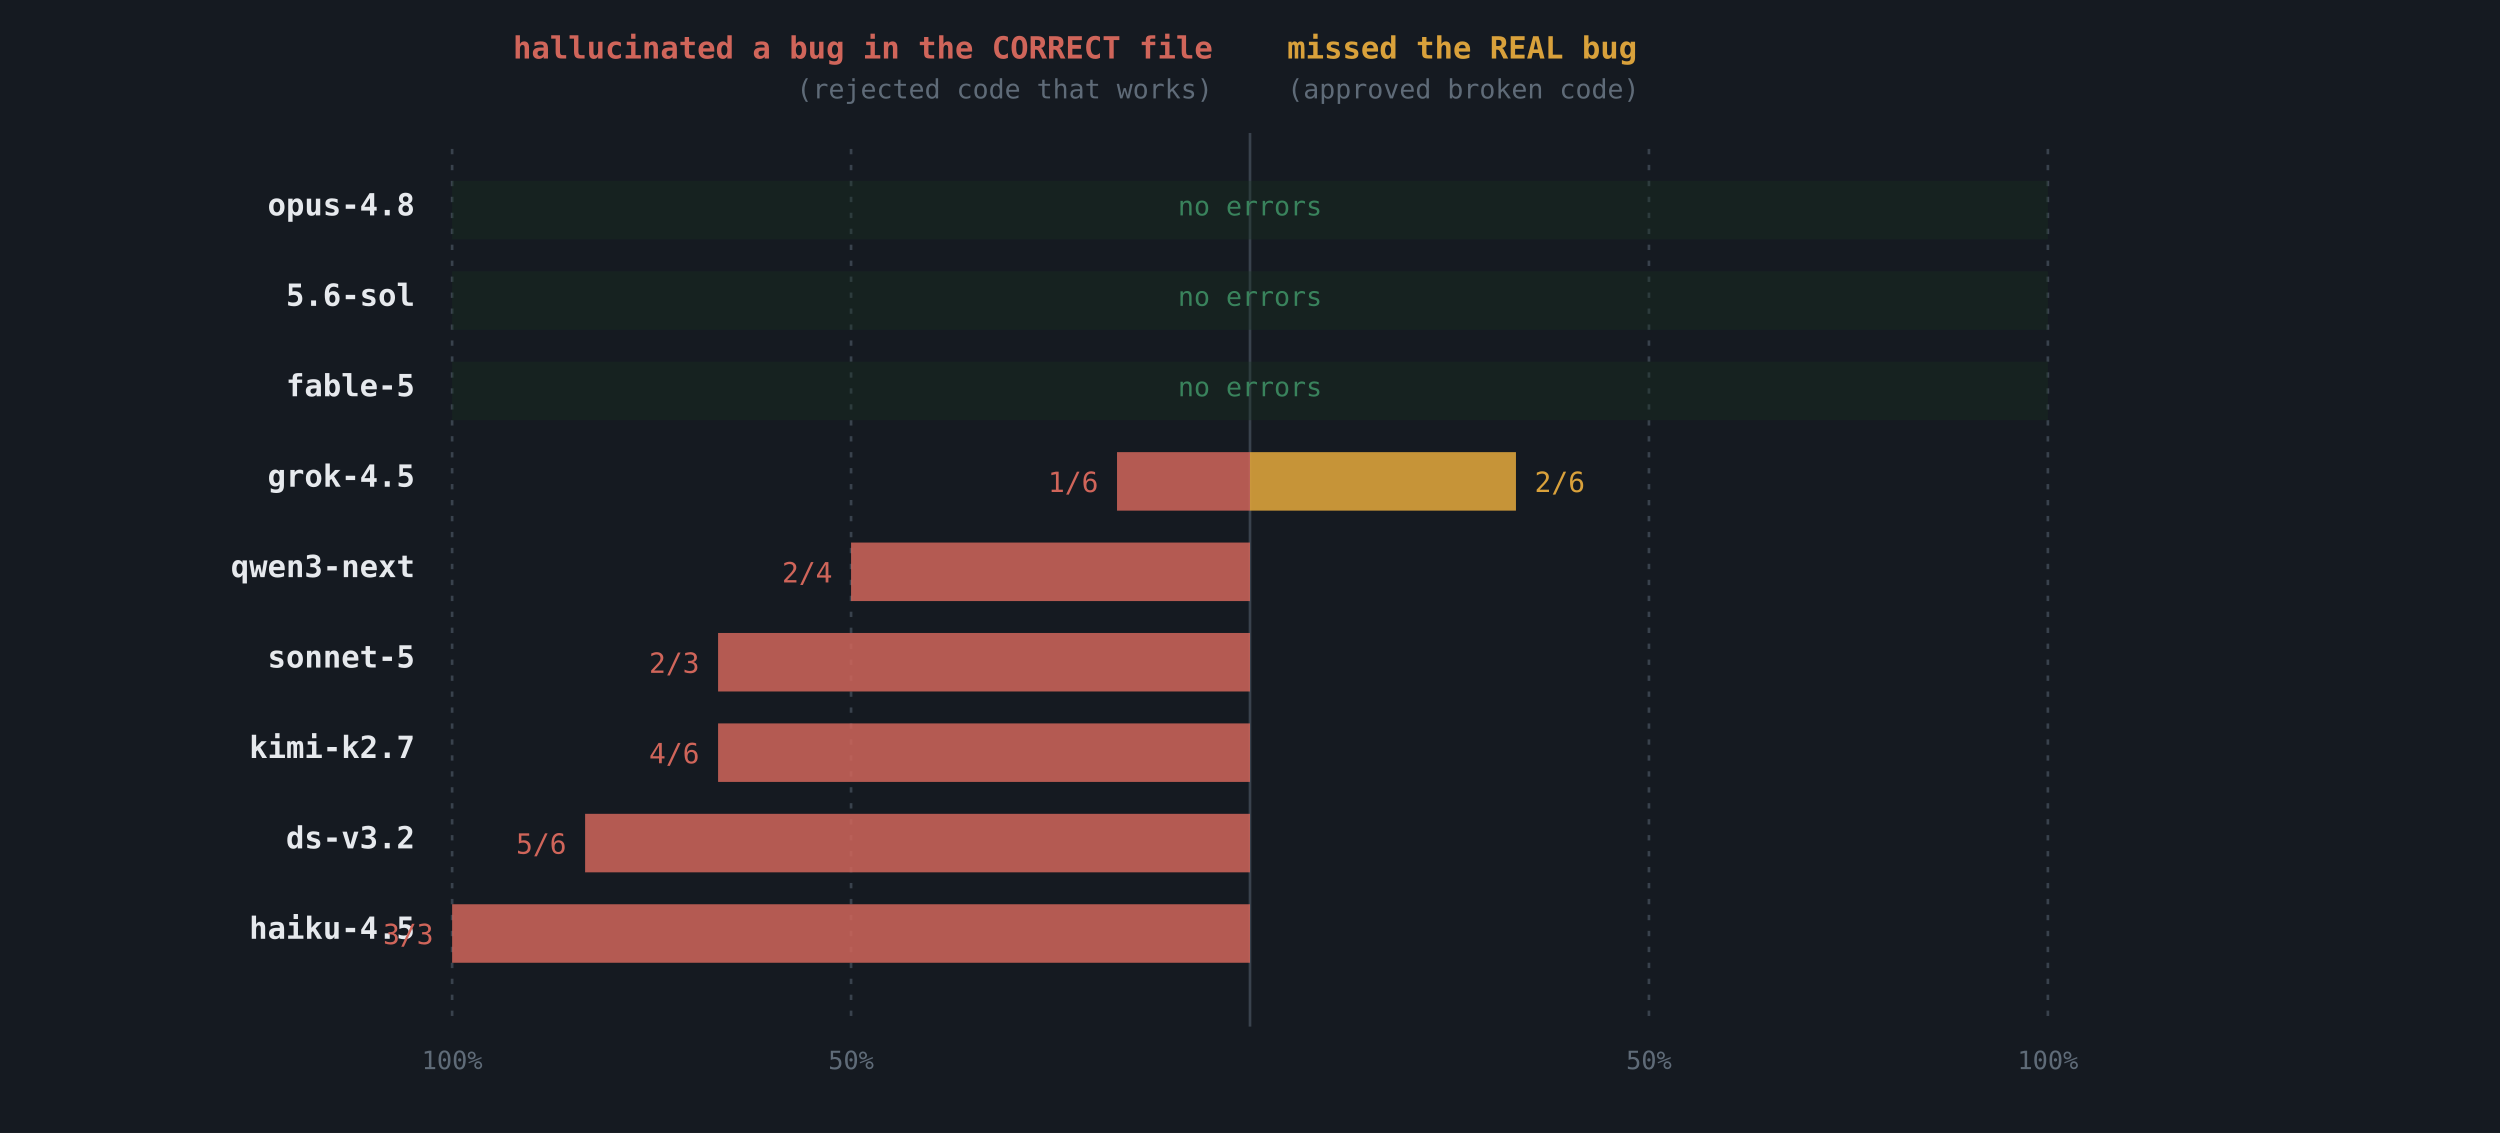
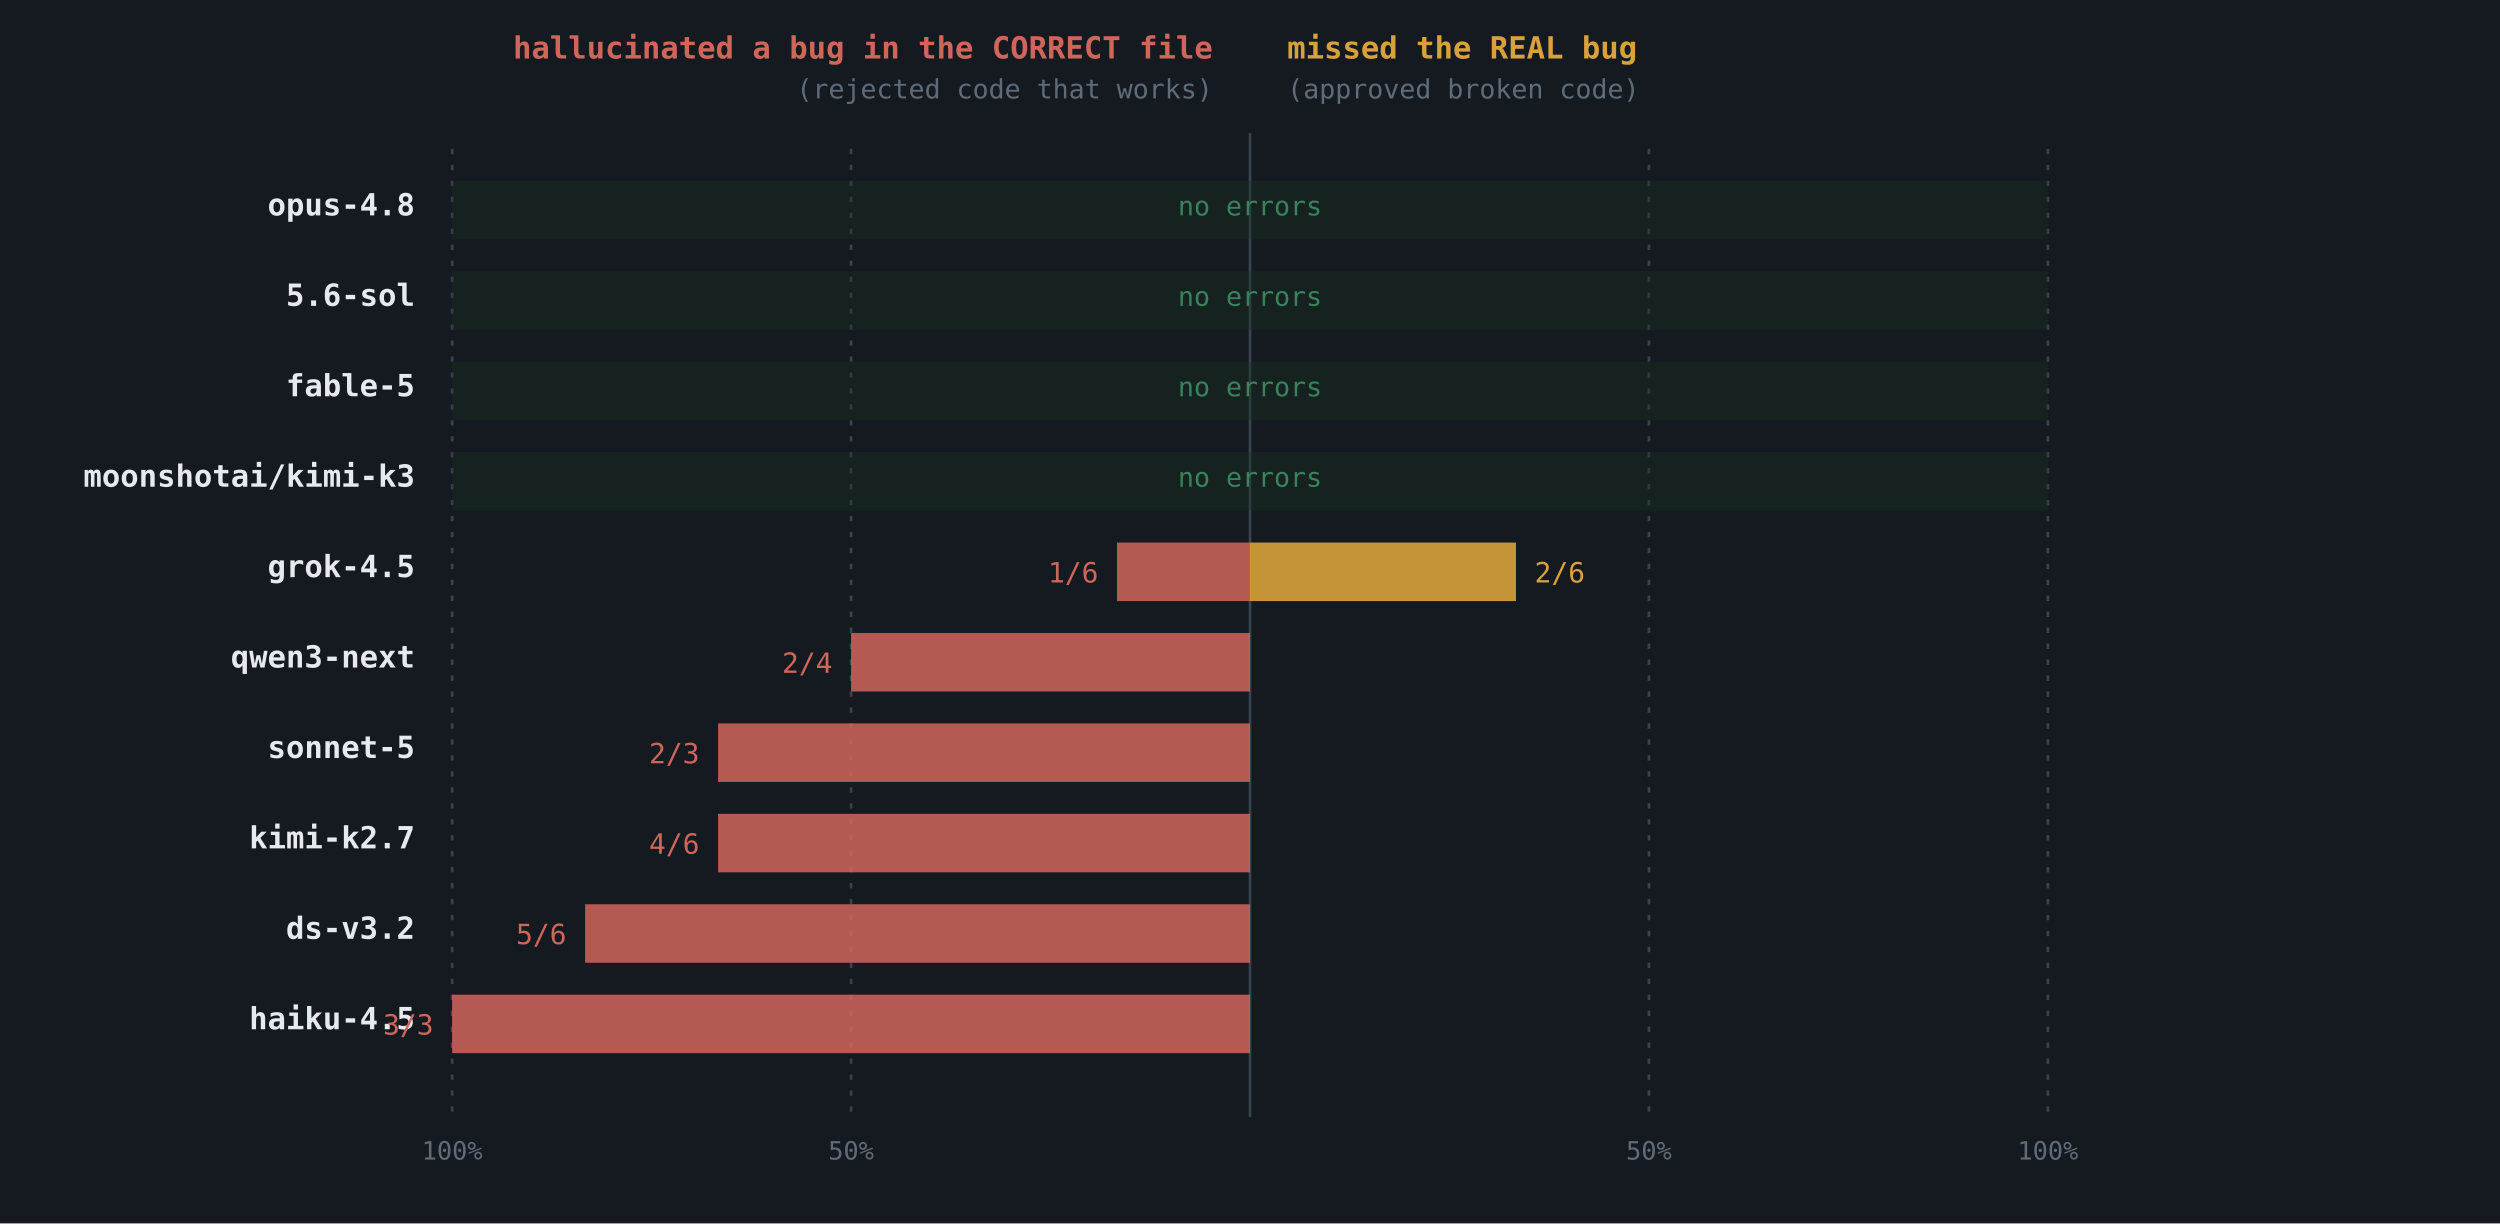
- <svg xmlns="http://www.w3.org/2000/svg" width="940" height="426" viewBox="0 0 940 426" font-family="ui-monospace,'SF Mono','Cascadia Code',Menlo,Consolas,monospace">
-   <rect width="940" height="426" fill="#151A21" />
+ <svg xmlns="http://www.w3.org/2000/svg" width="940" height="460" viewBox="0 0 940 460" font-family="ui-monospace,'SF Mono','Cascadia Code',Menlo,Consolas,monospace">
+   <rect width="940" height="460" fill="#151A21" />
  <text x="456" y="22" font-size="11.5" fill="#D0655A" text-anchor="end" font-weight="bold">hallucinated a bug in the CORRECT file</text>
  <text x="456" y="37" font-size="10" fill="#5F6B78" text-anchor="end" font-weight="normal">(rejected code that works)</text>
  <text x="484" y="22" font-size="11.5" fill="#D9A13B" text-anchor="start" font-weight="bold">missed the REAL bug</text>
  <text x="484" y="37" font-size="10" fill="#5F6B78" text-anchor="start" font-weight="normal">(approved broken code)</text>
-   <line x1="470" y1="50" x2="470" y2="386" stroke="#39424D" />
-   <line x1="320.0" y1="56" x2="320.0" y2="386" stroke="#39424D" stroke-dasharray="2 4" />
-   <text x="320.0" y="402" font-size="9.5" fill="#5F6B78" text-anchor="middle" font-weight="normal">50%</text>
-   <line x1="620.0" y1="56" x2="620.0" y2="386" stroke="#39424D" stroke-dasharray="2 4" />
-   <text x="620.0" y="402" font-size="9.5" fill="#5F6B78" text-anchor="middle" font-weight="normal">50%</text>
-   <line x1="170.0" y1="56" x2="170.0" y2="386" stroke="#39424D" stroke-dasharray="2 4" />
-   <text x="170.0" y="402" font-size="9.5" fill="#5F6B78" text-anchor="middle" font-weight="normal">100%</text>
-   <line x1="770.0" y1="56" x2="770.0" y2="386" stroke="#39424D" stroke-dasharray="2 4" />
-   <text x="770.0" y="402" font-size="9.5" fill="#5F6B78" text-anchor="middle" font-weight="normal">100%</text>
+   <line x1="470" y1="50" x2="470" y2="420" stroke="#39424D" />
+   <line x1="320.0" y1="56" x2="320.0" y2="420" stroke="#39424D" stroke-dasharray="2 4" />
+   <text x="320.0" y="436" font-size="9.5" fill="#5F6B78" text-anchor="middle" font-weight="normal">50%</text>
+   <line x1="620.0" y1="56" x2="620.0" y2="420" stroke="#39424D" stroke-dasharray="2 4" />
+   <text x="620.0" y="436" font-size="9.5" fill="#5F6B78" text-anchor="middle" font-weight="normal">50%</text>
+   <line x1="170.0" y1="56" x2="170.0" y2="420" stroke="#39424D" stroke-dasharray="2 4" />
+   <text x="170.0" y="436" font-size="9.5" fill="#5F6B78" text-anchor="middle" font-weight="normal">100%</text>
+   <line x1="770.0" y1="56" x2="770.0" y2="420" stroke="#39424D" stroke-dasharray="2 4" />
+   <text x="770.0" y="436" font-size="9.5" fill="#5F6B78" text-anchor="middle" font-weight="normal">100%</text>
  <text x="156" y="81" font-size="11.5" fill="#E6E9ED" text-anchor="end" font-weight="bold">opus-4.8</text>
  <text x="470" y="81" font-size="10" fill="#4CAF7D" text-anchor="middle" font-weight="normal">no errors</text>
  <rect x="170" y="68" width="600" height="22" fill="#16311F" opacity="0.35" />
  <text x="156" y="115" font-size="11.5" fill="#E6E9ED" text-anchor="end" font-weight="bold">5.6-sol</text>
  <text x="470" y="115" font-size="10" fill="#4CAF7D" text-anchor="middle" font-weight="normal">no errors</text>
  <rect x="170" y="102" width="600" height="22" fill="#16311F" opacity="0.35" />
  <text x="156" y="149" font-size="11.5" fill="#E6E9ED" text-anchor="end" font-weight="bold">fable-5</text>
  <text x="470" y="149" font-size="10" fill="#4CAF7D" text-anchor="middle" font-weight="normal">no errors</text>
  <rect x="170" y="136" width="600" height="22" fill="#16311F" opacity="0.35" />
-   <text x="156" y="183" font-size="11.5" fill="#E6E9ED" text-anchor="end" font-weight="bold">grok-4.5</text>
-   <rect x="420.0" y="170" width="50.0" height="22" fill="#D0655A" opacity="0.85" />
-   <text x="413.0" y="185" font-size="10.5" fill="#D0655A" text-anchor="end" font-weight="normal">1/6</text>
-   <rect x="470" y="170" width="100.0" height="22" fill="#D9A13B" opacity="0.9" />
-   <text x="577.0" y="185" font-size="10.5" fill="#D9A13B" text-anchor="start" font-weight="normal">2/6</text>
-   <text x="156" y="217" font-size="11.5" fill="#E6E9ED" text-anchor="end" font-weight="bold">qwen3-next</text>
-   <rect x="320.0" y="204" width="150.0" height="22" fill="#D0655A" opacity="0.85" />
-   <text x="313.0" y="219" font-size="10.5" fill="#D0655A" text-anchor="end" font-weight="normal">2/4</text>
-   <text x="156" y="251" font-size="11.5" fill="#E6E9ED" text-anchor="end" font-weight="bold">sonnet-5</text>
-   <rect x="270.0" y="238" width="200.0" height="22" fill="#D0655A" opacity="0.85" />
-   <text x="263.0" y="253" font-size="10.5" fill="#D0655A" text-anchor="end" font-weight="normal">2/3</text>
-   <text x="156" y="285" font-size="11.5" fill="#E6E9ED" text-anchor="end" font-weight="bold">kimi-k2.7</text>
+   <text x="156" y="183" font-size="11.5" fill="#E6E9ED" text-anchor="end" font-weight="bold">moonshotai/kimi-k3</text>
+   <text x="470" y="183" font-size="10" fill="#4CAF7D" text-anchor="middle" font-weight="normal">no errors</text>
+   <rect x="170" y="170" width="600" height="22" fill="#16311F" opacity="0.35" />
+   <text x="156" y="217" font-size="11.5" fill="#E6E9ED" text-anchor="end" font-weight="bold">grok-4.5</text>
+   <rect x="420.0" y="204" width="50.0" height="22" fill="#D0655A" opacity="0.85" />
+   <text x="413.0" y="219" font-size="10.5" fill="#D0655A" text-anchor="end" font-weight="normal">1/6</text>
+   <rect x="470" y="204" width="100.0" height="22" fill="#D9A13B" opacity="0.9" />
+   <text x="577.0" y="219" font-size="10.5" fill="#D9A13B" text-anchor="start" font-weight="normal">2/6</text>
+   <text x="156" y="251" font-size="11.5" fill="#E6E9ED" text-anchor="end" font-weight="bold">qwen3-next</text>
+   <rect x="320.0" y="238" width="150.0" height="22" fill="#D0655A" opacity="0.85" />
+   <text x="313.0" y="253" font-size="10.5" fill="#D0655A" text-anchor="end" font-weight="normal">2/4</text>
+   <text x="156" y="285" font-size="11.5" fill="#E6E9ED" text-anchor="end" font-weight="bold">sonnet-5</text>
  <rect x="270.0" y="272" width="200.0" height="22" fill="#D0655A" opacity="0.85" />
-   <text x="263.0" y="287" font-size="10.5" fill="#D0655A" text-anchor="end" font-weight="normal">4/6</text>
-   <text x="156" y="319" font-size="11.5" fill="#E6E9ED" text-anchor="end" font-weight="bold">ds-v3.2</text>
-   <rect x="220.0" y="306" width="250.0" height="22" fill="#D0655A" opacity="0.85" />
-   <text x="213.0" y="321" font-size="10.5" fill="#D0655A" text-anchor="end" font-weight="normal">5/6</text>
-   <text x="156" y="353" font-size="11.5" fill="#E6E9ED" text-anchor="end" font-weight="bold">haiku-4.5</text>
-   <rect x="170.0" y="340" width="300.0" height="22" fill="#D0655A" opacity="0.85" />
-   <text x="163.0" y="355" font-size="10.5" fill="#D0655A" text-anchor="end" font-weight="normal">3/3</text>
+   <text x="263.0" y="287" font-size="10.5" fill="#D0655A" text-anchor="end" font-weight="normal">2/3</text>
+   <text x="156" y="319" font-size="11.5" fill="#E6E9ED" text-anchor="end" font-weight="bold">kimi-k2.7</text>
+   <rect x="270.0" y="306" width="200.0" height="22" fill="#D0655A" opacity="0.85" />
+   <text x="263.0" y="321" font-size="10.5" fill="#D0655A" text-anchor="end" font-weight="normal">4/6</text>
+   <text x="156" y="353" font-size="11.5" fill="#E6E9ED" text-anchor="end" font-weight="bold">ds-v3.2</text>
+   <rect x="220.0" y="340" width="250.0" height="22" fill="#D0655A" opacity="0.85" />
+   <text x="213.0" y="355" font-size="10.5" fill="#D0655A" text-anchor="end" font-weight="normal">5/6</text>
+   <text x="156" y="387" font-size="11.5" fill="#E6E9ED" text-anchor="end" font-weight="bold">haiku-4.5</text>
+   <rect x="170.0" y="374" width="300.0" height="22" fill="#D0655A" opacity="0.85" />
+   <text x="163.0" y="389" font-size="10.5" fill="#D0655A" text-anchor="end" font-weight="normal">3/3</text>
</svg>
